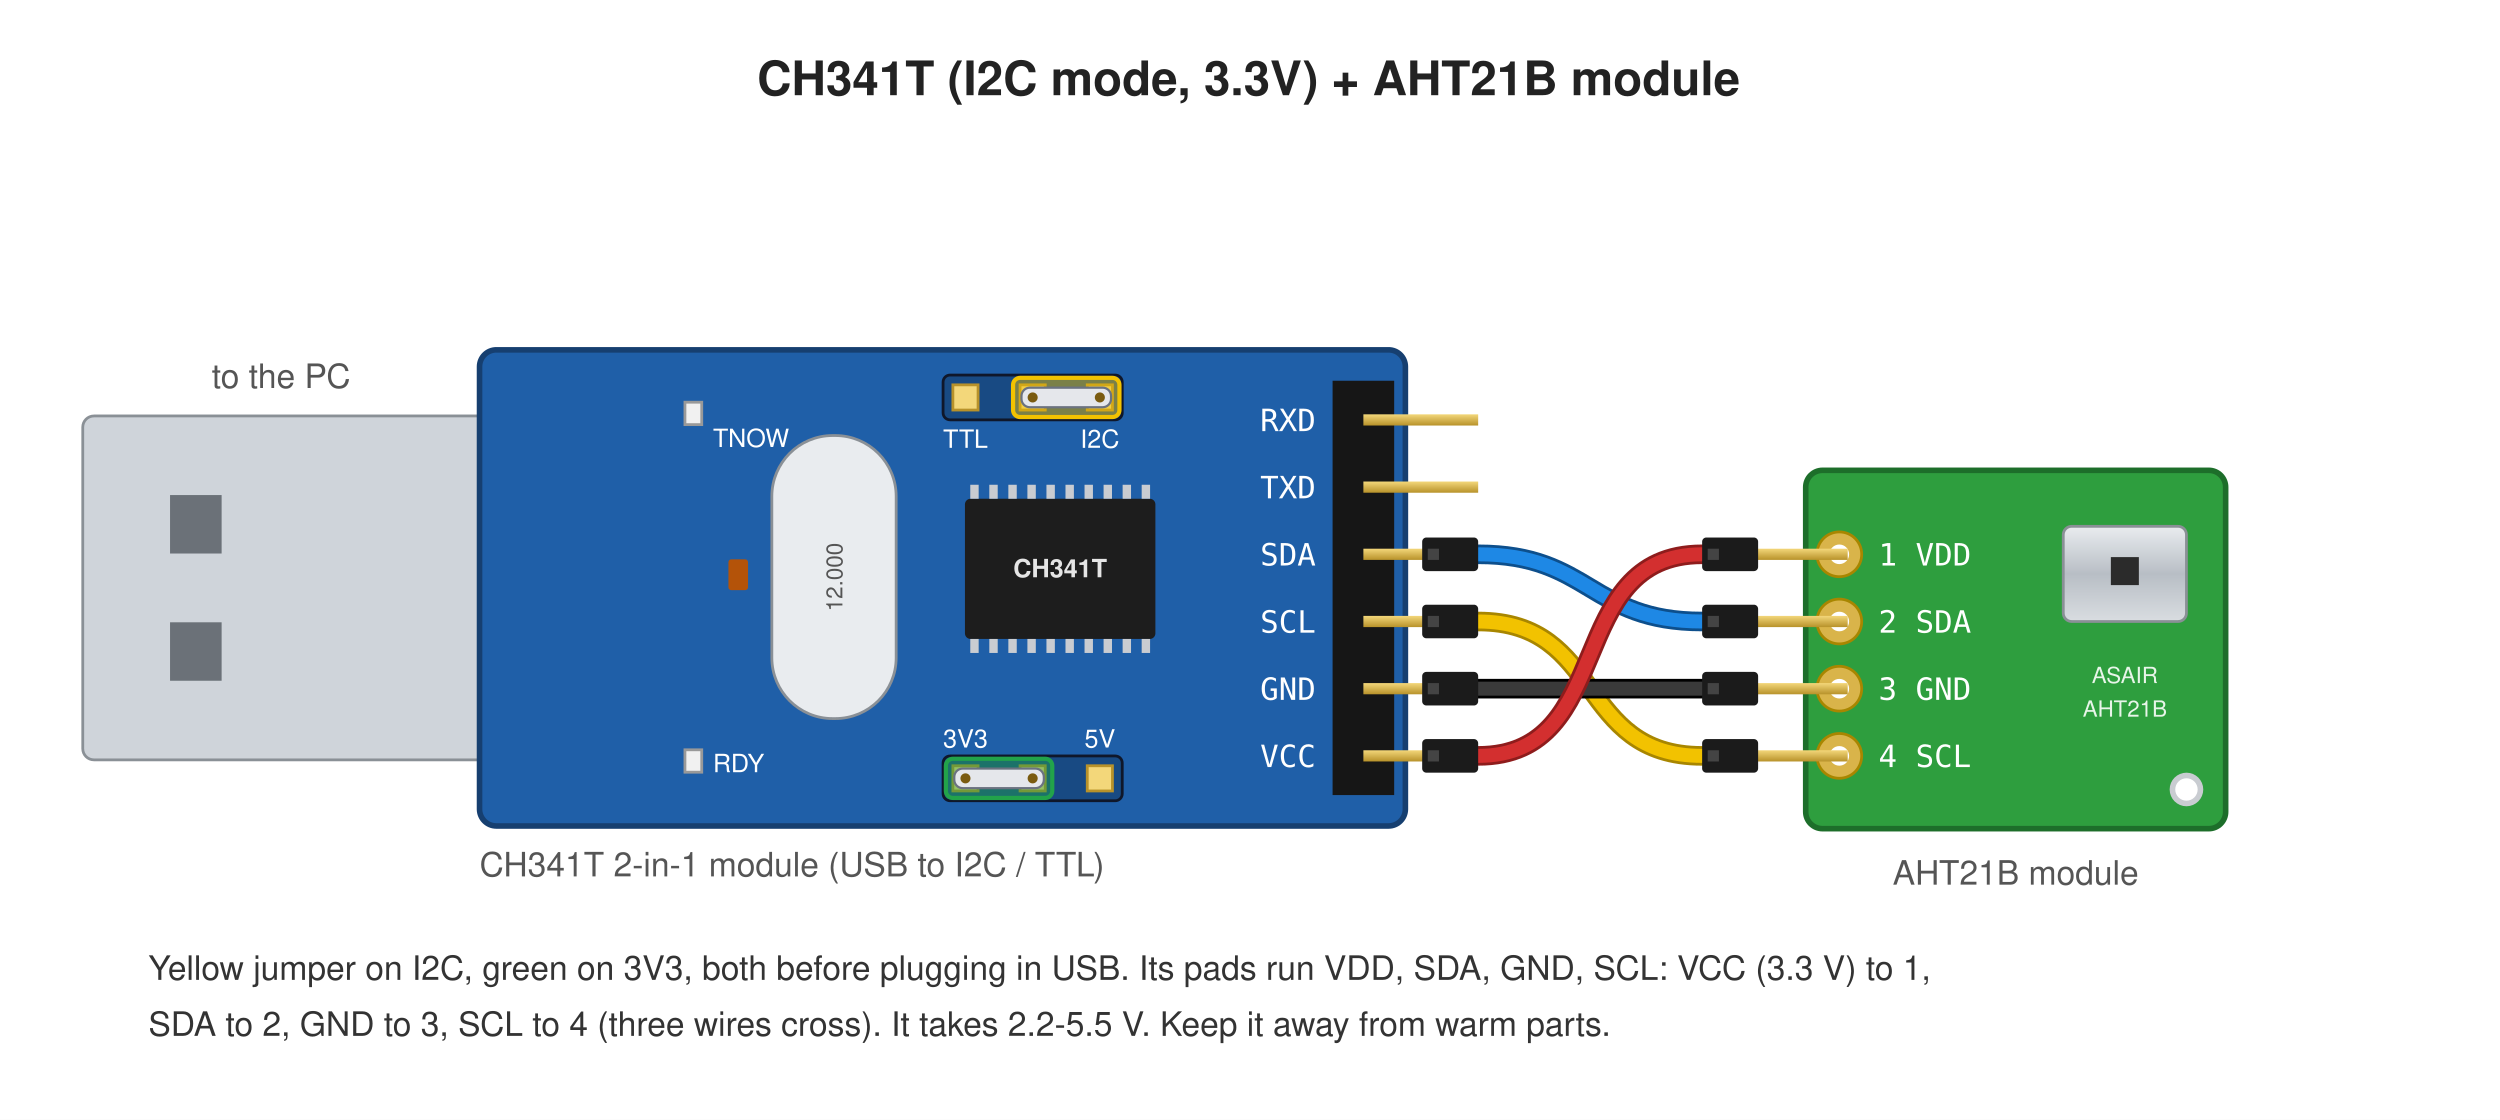
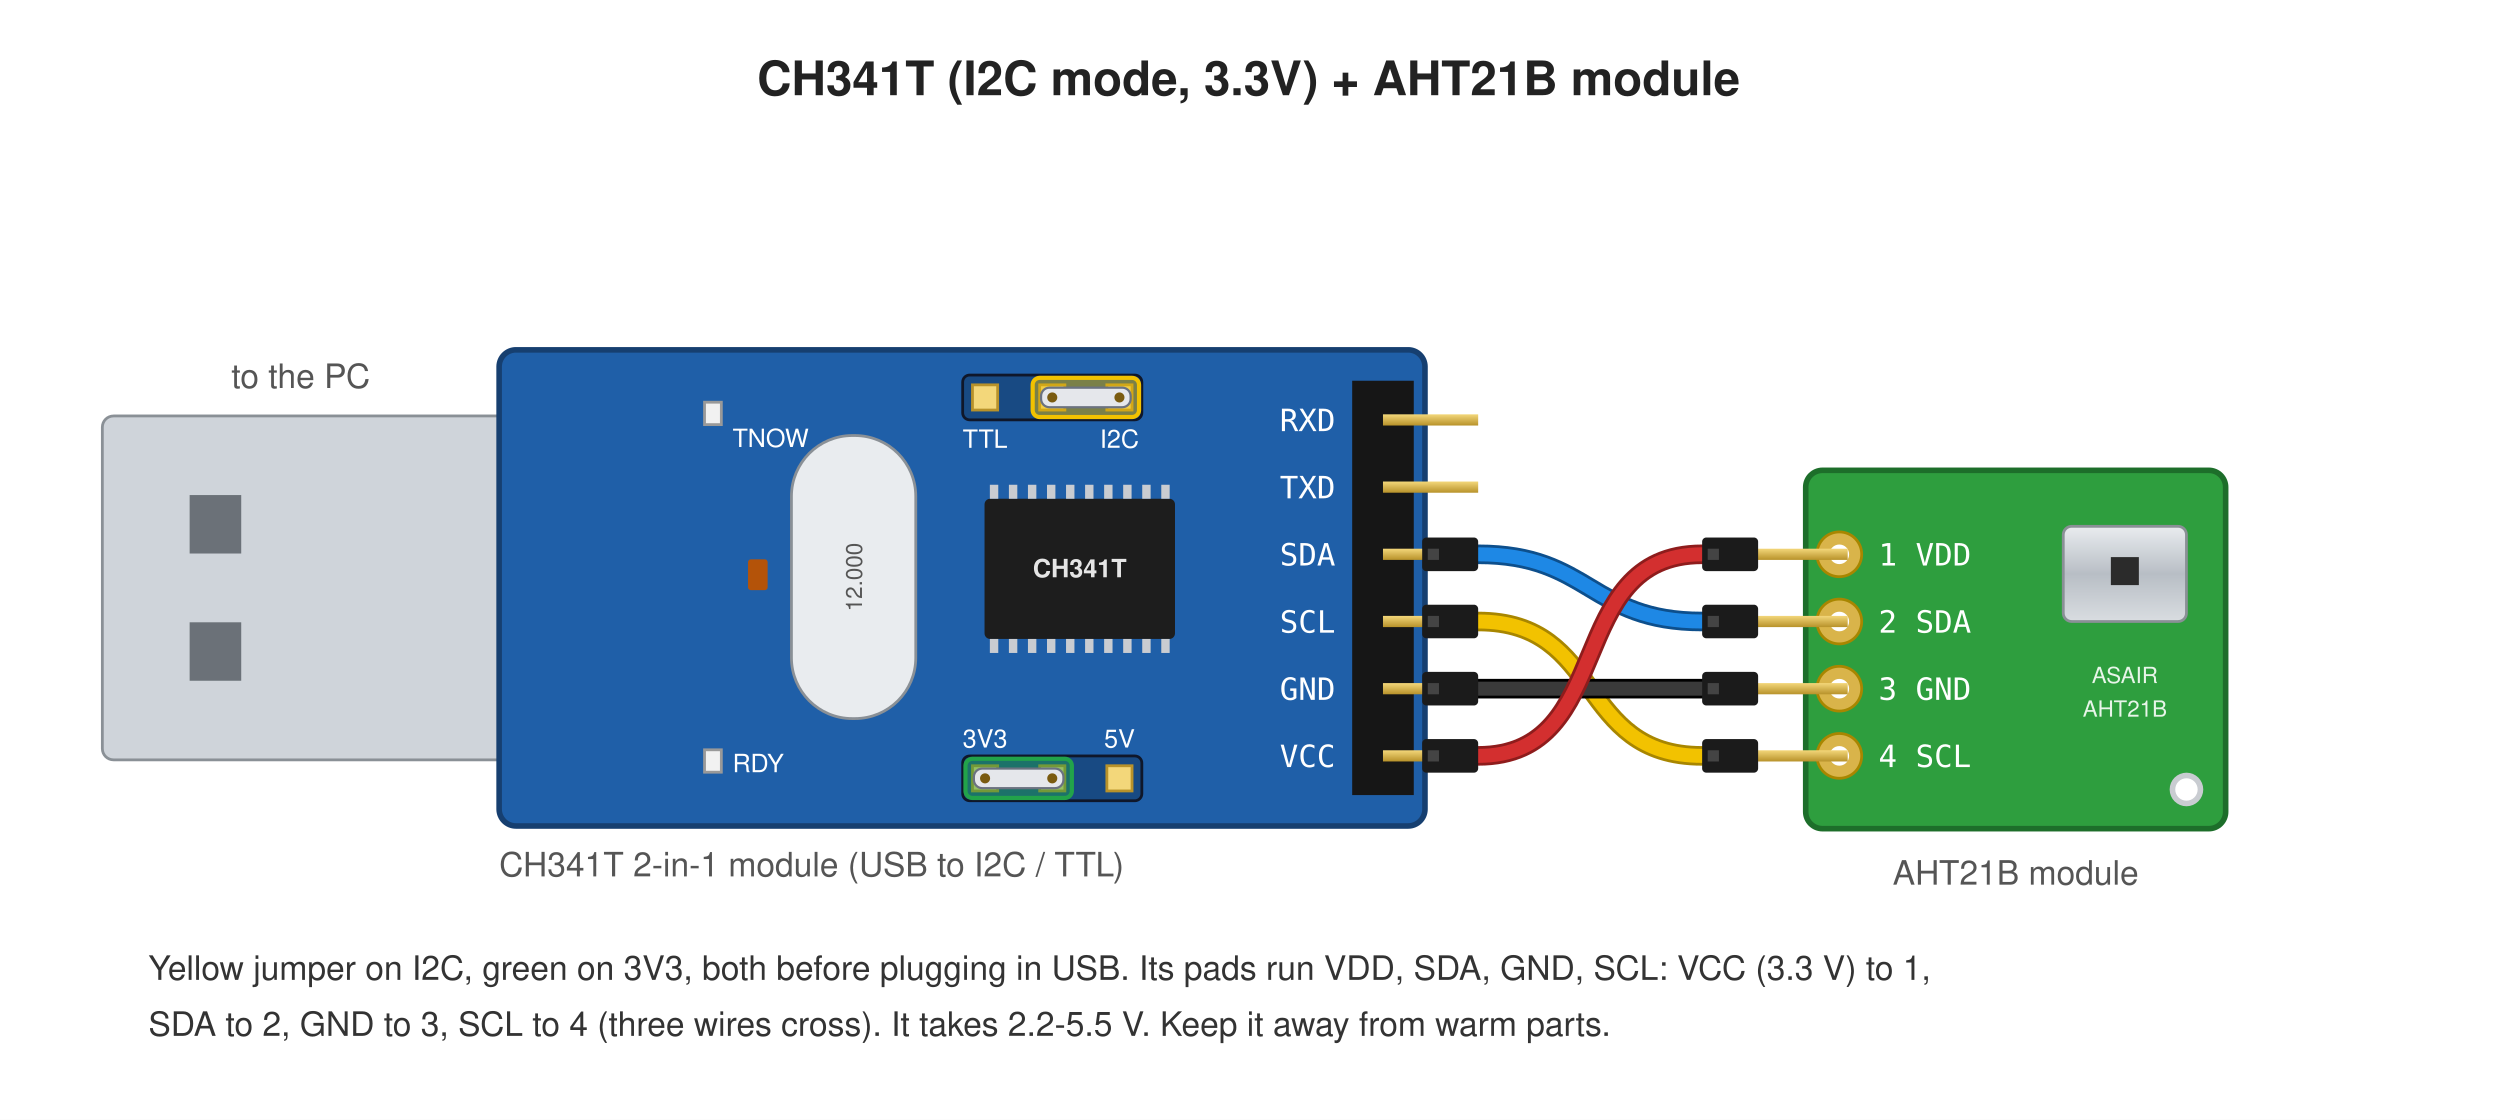
<svg xmlns="http://www.w3.org/2000/svg" viewBox="0 0 893 400" width="893" height="400" font-family="Helvetica, Arial, sans-serif">
  <style>@media (prefers-color-scheme: dark) { .bg { fill-opacity: 0.85 } }</style>
  <defs>
    <linearGradient id="metal" x1="0" y1="0" x2="0" y2="1">
      <stop offset="0" stop-color="#e9ecef" />
      <stop offset="0.5" stop-color="#b8bec5" />
      <stop offset="1" stop-color="#d9dde1" />
    </linearGradient>
    <linearGradient id="pin" x1="0" y1="0" x2="0" y2="1">
      <stop offset="0" stop-color="#f3d77a" />
      <stop offset="1" stop-color="#b8922a" />
    </linearGradient>
    <g id="dupont">
      <rect x="0" y="-6" width="20" height="12" rx="1.5" fill="#1b1b1b" />
      <rect x="2" y="-2" width="4" height="4" fill="#444" />
    </g>
  </defs>
  <rect class="bg" width="893" height="400" fill="#ffffff" />
  <text x="446" y="34" text-anchor="middle" font-size="17" font-weight="bold" fill="#222">CH341T (I2C mode, 3.3V) + AHT21B module</text>
-   <text x="100.425" y="138.583" text-anchor="middle" font-size="12" fill="#555">to the PC</text>
-   <rect x="29.559" y="148.583" width="179.528" height="122.835" rx="4" fill="#cfd4da" stroke="#8a9096" />
-   <rect x="60.74" y="176.835" width="18.425" height="20.882" fill="#6b7178" />
-   <rect x="60.74" y="222.283" width="18.425" height="20.882" fill="#6b7178" />
-   <rect x="171.291" y="124.961" width="330.709" height="170.079" rx="6" fill="#1f5fa8" stroke="#163f70" stroke-width="2" />
-   <text x="171.291" y="313.039" font-size="12" fill="#555">CH341T 2-in-1 module (USB to I2C / TTL)</text>
-   <rect x="476.0" y="136.0" width="22" height="148.0" fill="#161616" />
+   <text x="107.425" y="138.583" text-anchor="middle" font-size="12" fill="#555">to the PC</text>
+   <rect x="36.559" y="148.583" width="179.528" height="122.835" rx="4" fill="#cfd4da" stroke="#8a9096" />
+   <rect x="67.74" y="176.835" width="18.425" height="20.882" fill="#6b7178" />
+   <rect x="67.74" y="222.283" width="18.425" height="20.882" fill="#6b7178" />
+   <rect x="178.291" y="124.961" width="330.709" height="170.079" rx="6" fill="#1f5fa8" stroke="#163f70" stroke-width="2" />
+   <text x="178.291" y="313.039" font-size="12" fill="#555">CH341T 2-in-1 module (USB to I2C / TTL)</text>
+   <rect x="483.0" y="136.0" width="22" height="148.0" fill="#161616" />
  <g fill="url(#pin)">
-     <rect x="487.0" y="148.0" width="41.0" height="4" />
-     <rect x="487.0" y="172.0" width="41.0" height="4" />
-     <rect x="487.0" y="196.0" width="41.0" height="4" />
-     <rect x="487.0" y="220.0" width="41.0" height="4" />
-     <rect x="487.0" y="244.0" width="41.0" height="4" />
-     <rect x="487.0" y="268.0" width="41.0" height="4" />
+     <rect x="494.0" y="148.0" width="34.0" height="4" />
+     <rect x="494.0" y="172.0" width="34.0" height="4" />
+     <rect x="494.0" y="196.0" width="34.0" height="4" />
+     <rect x="494.0" y="220.0" width="34.0" height="4" />
+     <rect x="494.0" y="244.0" width="34.0" height="4" />
+     <rect x="494.0" y="268.0" width="34.0" height="4" />
  </g>
  <g font-size="11" fill="#fff" font-family="Menlo, Consolas, monospace" text-anchor="end">
-     <text x="470.0" y="154.0">RXD</text>
-     <text x="470.0" y="178.0">TXD</text>
-     <text x="470.0" y="202.0">SDA</text>
-     <text x="470.0" y="226.0">SCL</text>
-     <text x="470.0" y="250.0">GND</text>
-     <text x="470.0" y="274.0">VCC</text>
+     <text x="477.0" y="154.0">RXD</text>
+     <text x="477.0" y="178.0">TXD</text>
+     <text x="477.0" y="202.0">SDA</text>
+     <text x="477.0" y="226.0">SCL</text>
+     <text x="477.0" y="250.0">GND</text>
+     <text x="477.0" y="274.0">VCC</text>
  </g>
-   <rect x="344.677" y="178.157" width="68.031" height="50.079" rx="2" fill="#1d1d1d" />
-   <rect x="346.579" y="173.157" width="3" height="5" fill="#c9ccd1" />
-   <rect x="346.579" y="228.236" width="3" height="5" fill="#c9ccd1" />
-   <rect x="353.382" y="173.157" width="3" height="5" fill="#c9ccd1" />
-   <rect x="353.382" y="228.236" width="3" height="5" fill="#c9ccd1" />
-   <rect x="360.185" y="173.157" width="3" height="5" fill="#c9ccd1" />
-   <rect x="360.185" y="228.236" width="3" height="5" fill="#c9ccd1" />
-   <rect x="366.988" y="173.157" width="3" height="5" fill="#c9ccd1" />
-   <rect x="366.988" y="228.236" width="3" height="5" fill="#c9ccd1" />
-   <rect x="373.791" y="173.157" width="3" height="5" fill="#c9ccd1" />
-   <rect x="373.791" y="228.236" width="3" height="5" fill="#c9ccd1" />
-   <rect x="380.594" y="173.157" width="3" height="5" fill="#c9ccd1" />
-   <rect x="380.594" y="228.236" width="3" height="5" fill="#c9ccd1" />
-   <rect x="387.398" y="173.157" width="3" height="5" fill="#c9ccd1" />
-   <rect x="387.398" y="228.236" width="3" height="5" fill="#c9ccd1" />
-   <rect x="394.201" y="173.157" width="3" height="5" fill="#c9ccd1" />
-   <rect x="394.201" y="228.236" width="3" height="5" fill="#c9ccd1" />
-   <rect x="401.004" y="173.157" width="3" height="5" fill="#c9ccd1" />
-   <rect x="401.004" y="228.236" width="3" height="5" fill="#c9ccd1" />
-   <rect x="407.807" y="173.157" width="3" height="5" fill="#c9ccd1" />
-   <rect x="407.807" y="228.236" width="3" height="5" fill="#c9ccd1" />
-   <text x="378.693" y="206.197" text-anchor="middle" font-size="9" font-weight="bold" fill="#e5e5e5">CH341T</text>
-   <rect x="275.701" y="155.575" width="44.409" height="101.102" rx="21.732" fill="#e9ecef" stroke="#8a9096" />
-   <text transform="translate(300.9055 206.126) rotate(-90)" text-anchor="middle" font-size="8" fill="#555">12.000</text>
-   <rect x="260.197" y="199.795" width="7" height="11" rx="1" fill="#b45309" />
-   <rect x="336.866" y="133.969" width="64" height="16" rx="2.5" fill="#000" fill-opacity="0.22" stroke="#0f172a" stroke-width="1" />
-   <rect x="388.366" y="137.469" width="9" height="9" fill="#f3d77a" stroke="#b8922a" />
-   <rect x="364.366" y="137.469" width="9" height="9" fill="#f3d77a" stroke="#b8922a" />
-   <rect x="340.366" y="137.469" width="9" height="9" fill="#f3d77a" stroke="#b8922a" />
-   <rect x="361.866" y="134.969" width="38" height="14" rx="2.5" fill="#f2c200" fill-opacity="0.45" stroke="#f2c200" stroke-width="1.5" />
-   <rect x="364.866" y="138.469" width="32" height="7" rx="3" fill="#e5e7eb" stroke="#6b7280" stroke-width="0.8" />
-   <circle cx="368.866" cy="141.969" r="1.8" fill="#7a5b10" />
-   <circle cx="392.866" cy="141.969" r="1.8" fill="#7a5b10" />
-   <rect x="336.866" y="270.031" width="64" height="16" rx="2.5" fill="#000" fill-opacity="0.22" stroke="#0f172a" stroke-width="1" />
-   <rect x="388.366" y="273.531" width="9" height="9" fill="#f3d77a" stroke="#b8922a" />
-   <rect x="364.366" y="273.531" width="9" height="9" fill="#f3d77a" stroke="#b8922a" />
-   <rect x="340.366" y="273.531" width="9" height="9" fill="#f3d77a" stroke="#b8922a" />
-   <rect x="337.866" y="271.031" width="38" height="14" rx="2.5" fill="#22a34a" fill-opacity="0.45" stroke="#22a34a" stroke-width="1.5" />
-   <rect x="340.866" y="274.531" width="32" height="7" rx="3" fill="#e5e7eb" stroke="#6b7280" stroke-width="0.8" />
-   <circle cx="344.866" cy="278.031" r="1.8" fill="#7a5b10" />
-   <circle cx="368.866" cy="278.031" r="1.8" fill="#7a5b10" />
-   <text x="392.866" y="159.969" text-anchor="middle" font-size="9" fill="#fff">I2C</text>
-   <text x="344.866" y="159.969" text-anchor="middle" font-size="9" fill="#fff">TTL</text>
-   <text x="392.866" y="267.031" text-anchor="middle" font-size="9" fill="#fff">5V</text>
-   <text x="344.866" y="267.031" text-anchor="middle" font-size="9" fill="#fff">3V3</text>
-   <rect x="244.661" y="143.669" width="6" height="8" fill="#f1f1f1" stroke="#999" />
-   <text x="254.661" y="159.669" font-size="9" fill="#fff">TNOW</text>
-   <rect x="244.661" y="267.827" width="6" height="8" fill="#f1f1f1" stroke="#999" />
-   <text x="254.661" y="275.827" font-size="9" fill="#fff">RDY</text>
+   <rect x="351.677" y="178.157" width="68.031" height="50.079" rx="2" fill="#1d1d1d" />
+   <rect x="353.579" y="173.157" width="3" height="5" fill="#c9ccd1" />
+   <rect x="353.579" y="228.236" width="3" height="5" fill="#c9ccd1" />
+   <rect x="360.382" y="173.157" width="3" height="5" fill="#c9ccd1" />
+   <rect x="360.382" y="228.236" width="3" height="5" fill="#c9ccd1" />
+   <rect x="367.185" y="173.157" width="3" height="5" fill="#c9ccd1" />
+   <rect x="367.185" y="228.236" width="3" height="5" fill="#c9ccd1" />
+   <rect x="373.988" y="173.157" width="3" height="5" fill="#c9ccd1" />
+   <rect x="373.988" y="228.236" width="3" height="5" fill="#c9ccd1" />
+   <rect x="380.791" y="173.157" width="3" height="5" fill="#c9ccd1" />
+   <rect x="380.791" y="228.236" width="3" height="5" fill="#c9ccd1" />
+   <rect x="387.594" y="173.157" width="3" height="5" fill="#c9ccd1" />
+   <rect x="387.594" y="228.236" width="3" height="5" fill="#c9ccd1" />
+   <rect x="394.398" y="173.157" width="3" height="5" fill="#c9ccd1" />
+   <rect x="394.398" y="228.236" width="3" height="5" fill="#c9ccd1" />
+   <rect x="401.201" y="173.157" width="3" height="5" fill="#c9ccd1" />
+   <rect x="401.201" y="228.236" width="3" height="5" fill="#c9ccd1" />
+   <rect x="408.004" y="173.157" width="3" height="5" fill="#c9ccd1" />
+   <rect x="408.004" y="228.236" width="3" height="5" fill="#c9ccd1" />
+   <rect x="414.807" y="173.157" width="3" height="5" fill="#c9ccd1" />
+   <rect x="414.807" y="228.236" width="3" height="5" fill="#c9ccd1" />
+   <text x="385.693" y="206.197" text-anchor="middle" font-size="9" font-weight="bold" fill="#e5e5e5">CH341T</text>
+   <rect x="282.701" y="155.575" width="44.409" height="101.102" rx="21.732" fill="#e9ecef" stroke="#8a9096" />
+   <text transform="translate(307.9055 206.126) rotate(-90)" text-anchor="middle" font-size="8" fill="#555">12.000</text>
+   <rect x="267.197" y="199.795" width="7" height="11" rx="1" fill="#b45309" />
+   <rect x="343.866" y="133.969" width="64" height="16" rx="2.5" fill="#000" fill-opacity="0.22" stroke="#0f172a" stroke-width="1" />
+   <rect x="395.366" y="137.469" width="9" height="9" fill="#f3d77a" stroke="#b8922a" />
+   <rect x="371.366" y="137.469" width="9" height="9" fill="#f3d77a" stroke="#b8922a" />
+   <rect x="347.366" y="137.469" width="9" height="9" fill="#f3d77a" stroke="#b8922a" />
+   <rect x="368.866" y="134.969" width="38" height="14" rx="2.5" fill="#f2c200" fill-opacity="0.45" stroke="#f2c200" stroke-width="1.5" />
+   <rect x="371.866" y="138.469" width="32" height="7" rx="3" fill="#e5e7eb" stroke="#6b7280" stroke-width="0.8" />
+   <circle cx="375.866" cy="141.969" r="1.8" fill="#7a5b10" />
+   <circle cx="399.866" cy="141.969" r="1.8" fill="#7a5b10" />
+   <rect x="343.866" y="270.031" width="64" height="16" rx="2.5" fill="#000" fill-opacity="0.22" stroke="#0f172a" stroke-width="1" />
+   <rect x="395.366" y="273.531" width="9" height="9" fill="#f3d77a" stroke="#b8922a" />
+   <rect x="371.366" y="273.531" width="9" height="9" fill="#f3d77a" stroke="#b8922a" />
+   <rect x="347.366" y="273.531" width="9" height="9" fill="#f3d77a" stroke="#b8922a" />
+   <rect x="344.866" y="271.031" width="38" height="14" rx="2.5" fill="#22a34a" fill-opacity="0.45" stroke="#22a34a" stroke-width="1.5" />
+   <rect x="347.866" y="274.531" width="32" height="7" rx="3" fill="#e5e7eb" stroke="#6b7280" stroke-width="0.8" />
+   <circle cx="351.866" cy="278.031" r="1.8" fill="#7a5b10" />
+   <circle cx="375.866" cy="278.031" r="1.8" fill="#7a5b10" />
+   <text x="399.866" y="159.969" text-anchor="middle" font-size="9" fill="#fff">I2C</text>
+   <text x="351.866" y="159.969" text-anchor="middle" font-size="9" fill="#fff">TTL</text>
+   <text x="399.866" y="267.031" text-anchor="middle" font-size="9" fill="#fff">5V</text>
+   <text x="351.866" y="267.031" text-anchor="middle" font-size="9" fill="#fff">3V3</text>
+   <rect x="251.661" y="143.669" width="6" height="8" fill="#f1f1f1" stroke="#999" />
+   <text x="261.661" y="159.669" font-size="9" fill="#fff">TNOW</text>
+   <rect x="251.661" y="267.827" width="6" height="8" fill="#f1f1f1" stroke="#999" />
+   <text x="261.661" y="275.827" font-size="9" fill="#fff">RDY</text>
  <g transform="translate(33 0)">
    <rect x="612" y="168" width="150" height="128" rx="6" fill="#2e9e3e" stroke="#1d6e2a" stroke-width="2" />
    <g fill="#d9b44a" stroke="#a88600">
      <circle cx="624" cy="198" r="8" />
      <circle cx="624" cy="222" r="8" />
      <circle cx="624" cy="246" r="8" />
      <circle cx="624" cy="270" r="8" />
    </g>
    <g fill="#fff">
      <circle cx="624" cy="198" r="3.5" />
      <circle cx="624" cy="222" r="3.5" />
      <circle cx="624" cy="246" r="3.5" />
      <circle cx="624" cy="270" r="3.5" />
    </g>
    <g fill="url(#pin)">
      <rect x="593" y="196" width="34" height="4" />
      <rect x="593" y="220" width="34" height="4" />
      <rect x="593" y="244" width="34" height="4" />
      <rect x="593" y="268" width="34" height="4" />
    </g>
    <g font-size="11" fill="#fff" font-family="Menlo, Consolas, monospace">
      <text x="638" y="202">1 VDD</text>
      <text x="638" y="226">2 SDA</text>
      <text x="638" y="250">3 GND</text>
      <text x="638" y="274">4 SCL</text>
    </g>
    <rect x="704" y="188" width="44" height="34" rx="3" fill="url(#metal)" stroke="#8a9096" />
    <rect x="721" y="199" width="10" height="10" fill="#2b2b2b" />
    <circle cx="748" cy="282" r="5" fill="#fff" stroke="#c9ccd1" stroke-width="2" />
    <text x="726" y="244" text-anchor="middle" font-size="8" fill="#e8f5e9">ASAIR</text>
    <text x="726" y="256" text-anchor="middle" font-size="8" fill="#e8f5e9">AHT21B</text>
    <text x="687" y="316" text-anchor="middle" font-size="12" fill="#555">AHT21B module</text>
    <g stroke-linecap="round" fill="none">
      <path d="M495 198 C 535 198, 535 222, 575 222" stroke="#0d4f8c" stroke-width="7" />
      <path d="M495 198 C 535 198, 535 222, 575 222" stroke="#1e88e5" stroke-width="5" />
      <path d="M495 222 C 540 222, 530 270, 575 270" stroke="#a88600" stroke-width="7" />
      <path d="M495 222 C 540 222, 530 270, 575 270" stroke="#f2c200" stroke-width="5" />
      <path d="M495 246 H 575" stroke="#000" stroke-width="7" />
      <path d="M495 246 H 575" stroke="#3a3a3a" stroke-width="5" />
      <path d="M495 270 C 545 270, 525 198, 575 198" stroke="#8e1c1c" stroke-width="7" />
      <path d="M495 270 C 545 270, 525 198, 575 198" stroke="#d32f2f" stroke-width="5" />
    </g>
    <use href="#dupont" x="475" y="198" />
    <use href="#dupont" x="475" y="222" />
    <use href="#dupont" x="475" y="246" />
    <use href="#dupont" x="475" y="270" />
    <use href="#dupont" x="575" y="198" />
    <use href="#dupont" x="575" y="222" />
    <use href="#dupont" x="575" y="246" />
    <use href="#dupont" x="575" y="270" />
    <g font-size="12" fill="#333">
      <text x="20" y="350">Yellow jumper on I2C, green on 3V3, both before plugging in USB. Its pads run VDD, SDA, GND, SCL: VCC (3.3 V) to 1,</text>
      <text x="20" y="370">SDA to 2, GND to 3, SCL to 4 (three wires cross). It takes 2.2-5.5 V. Keep it away from warm parts.</text>
    </g>
  </g>
</svg>
